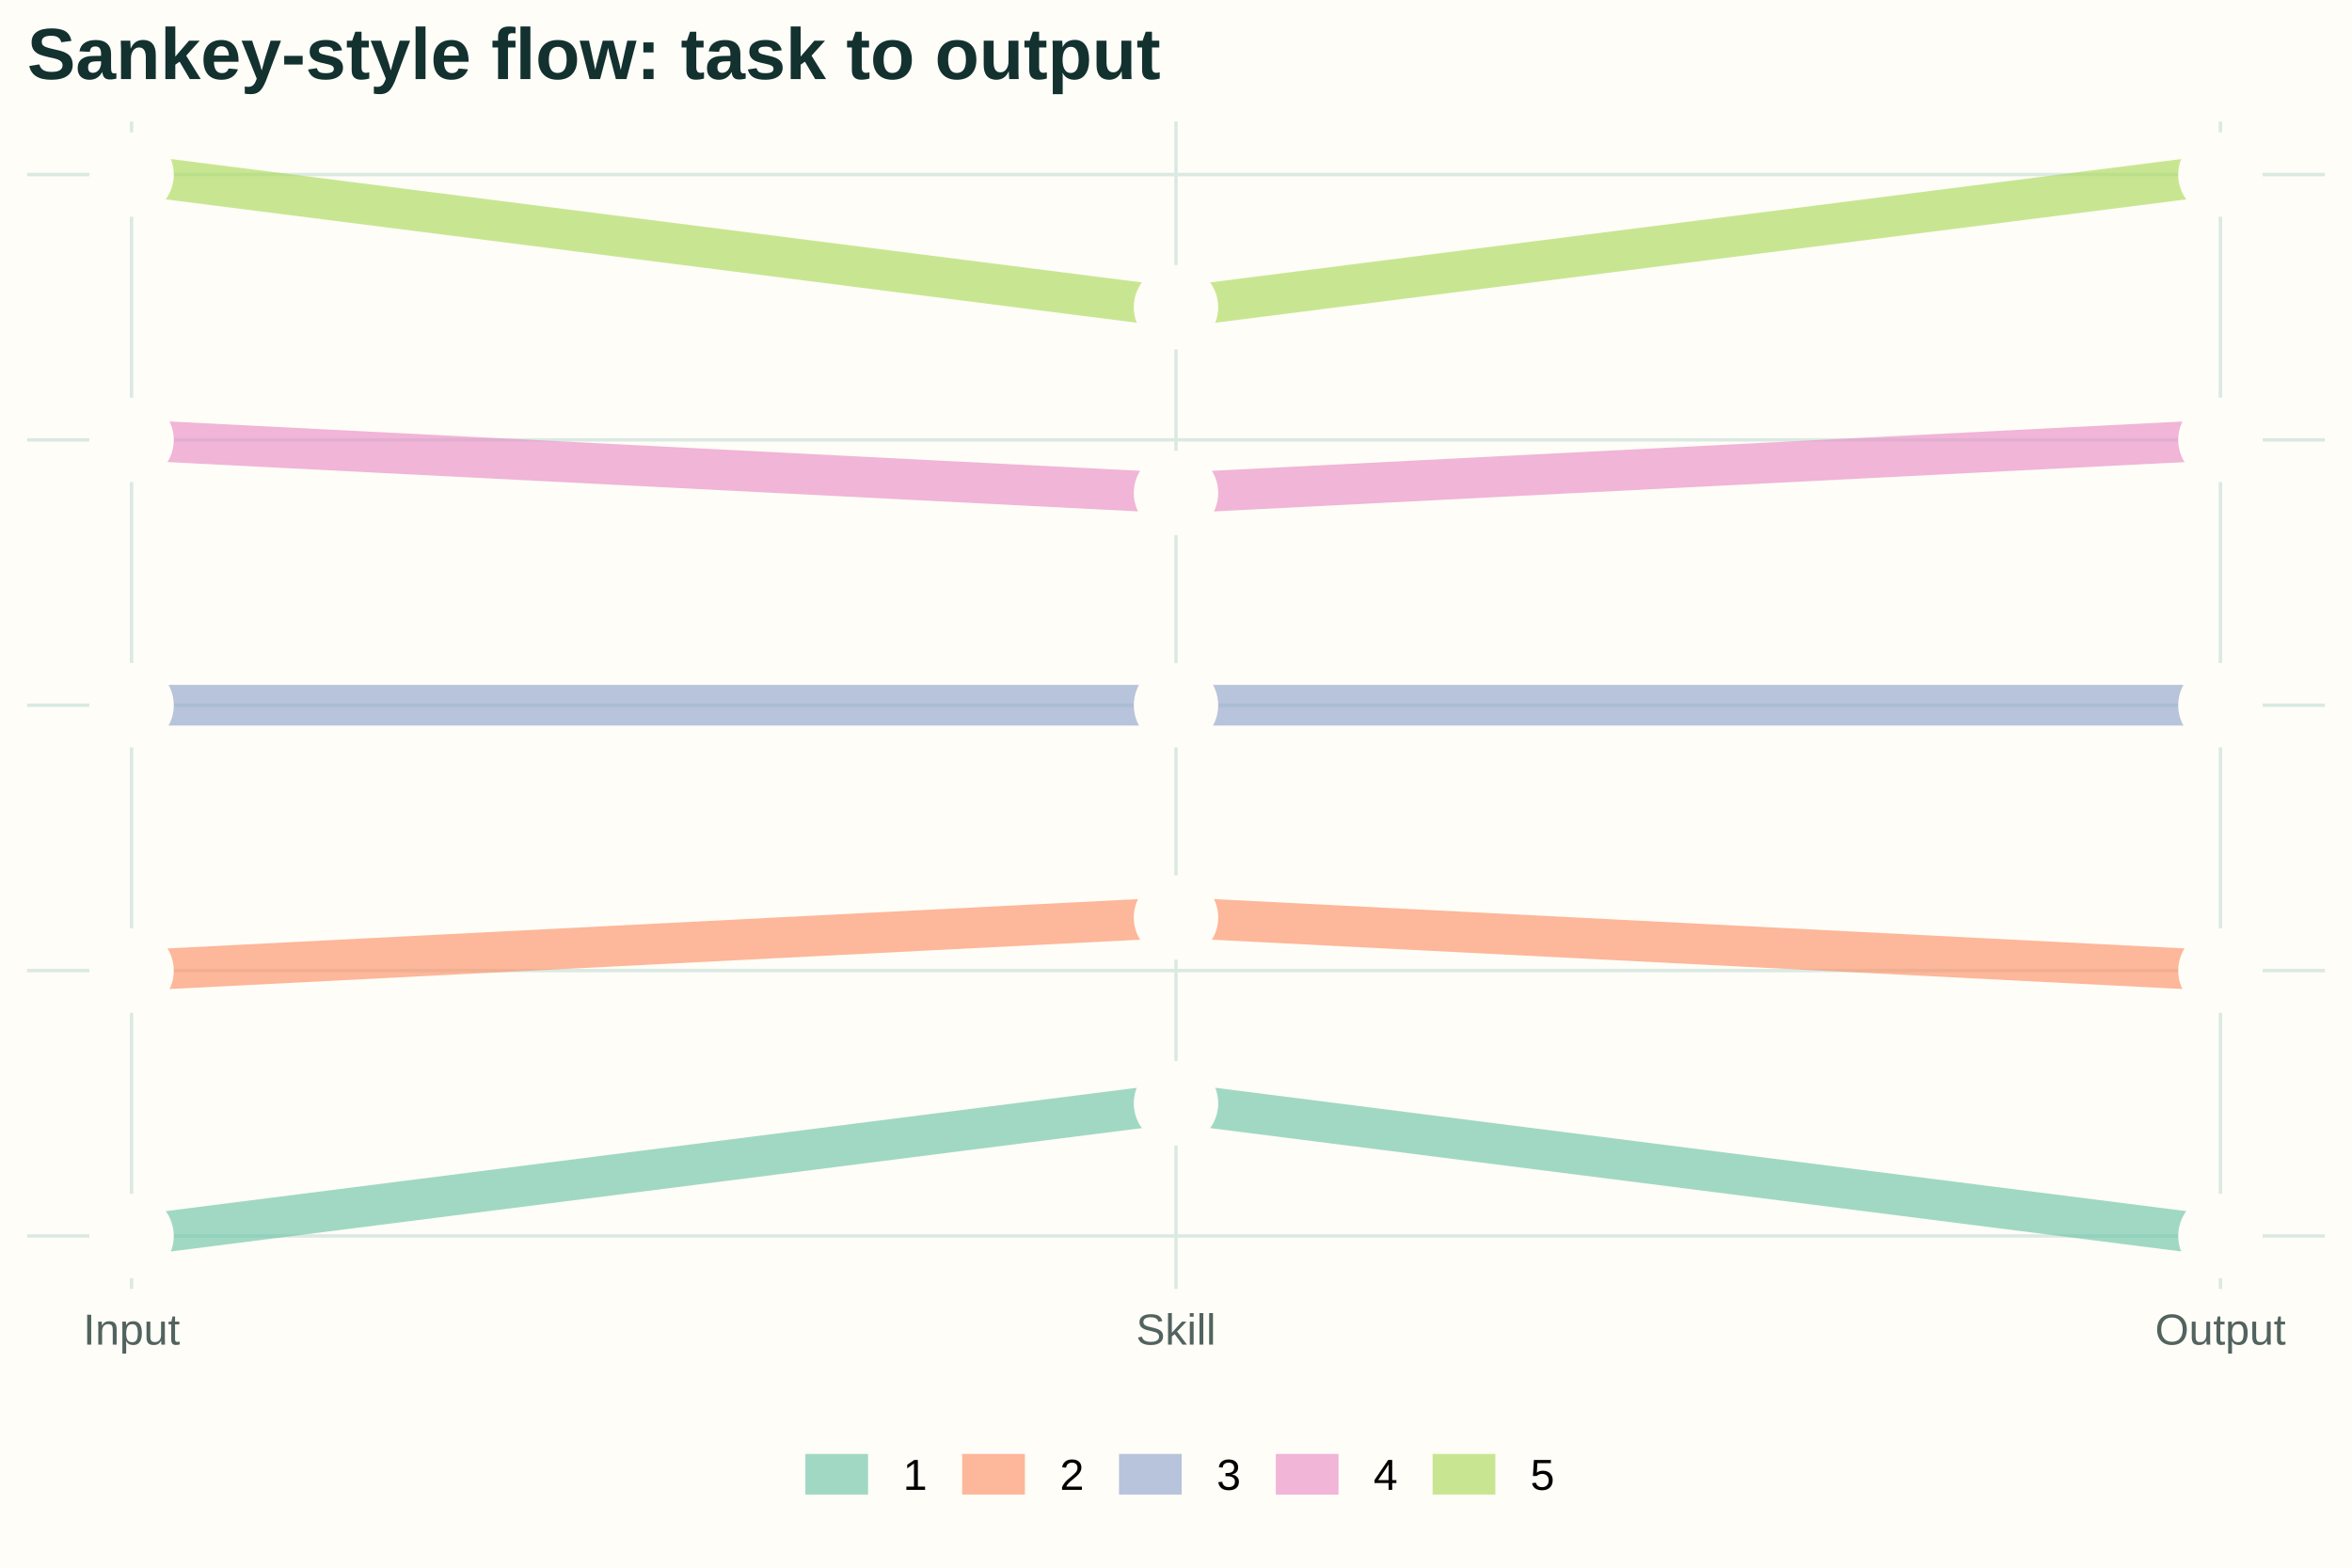
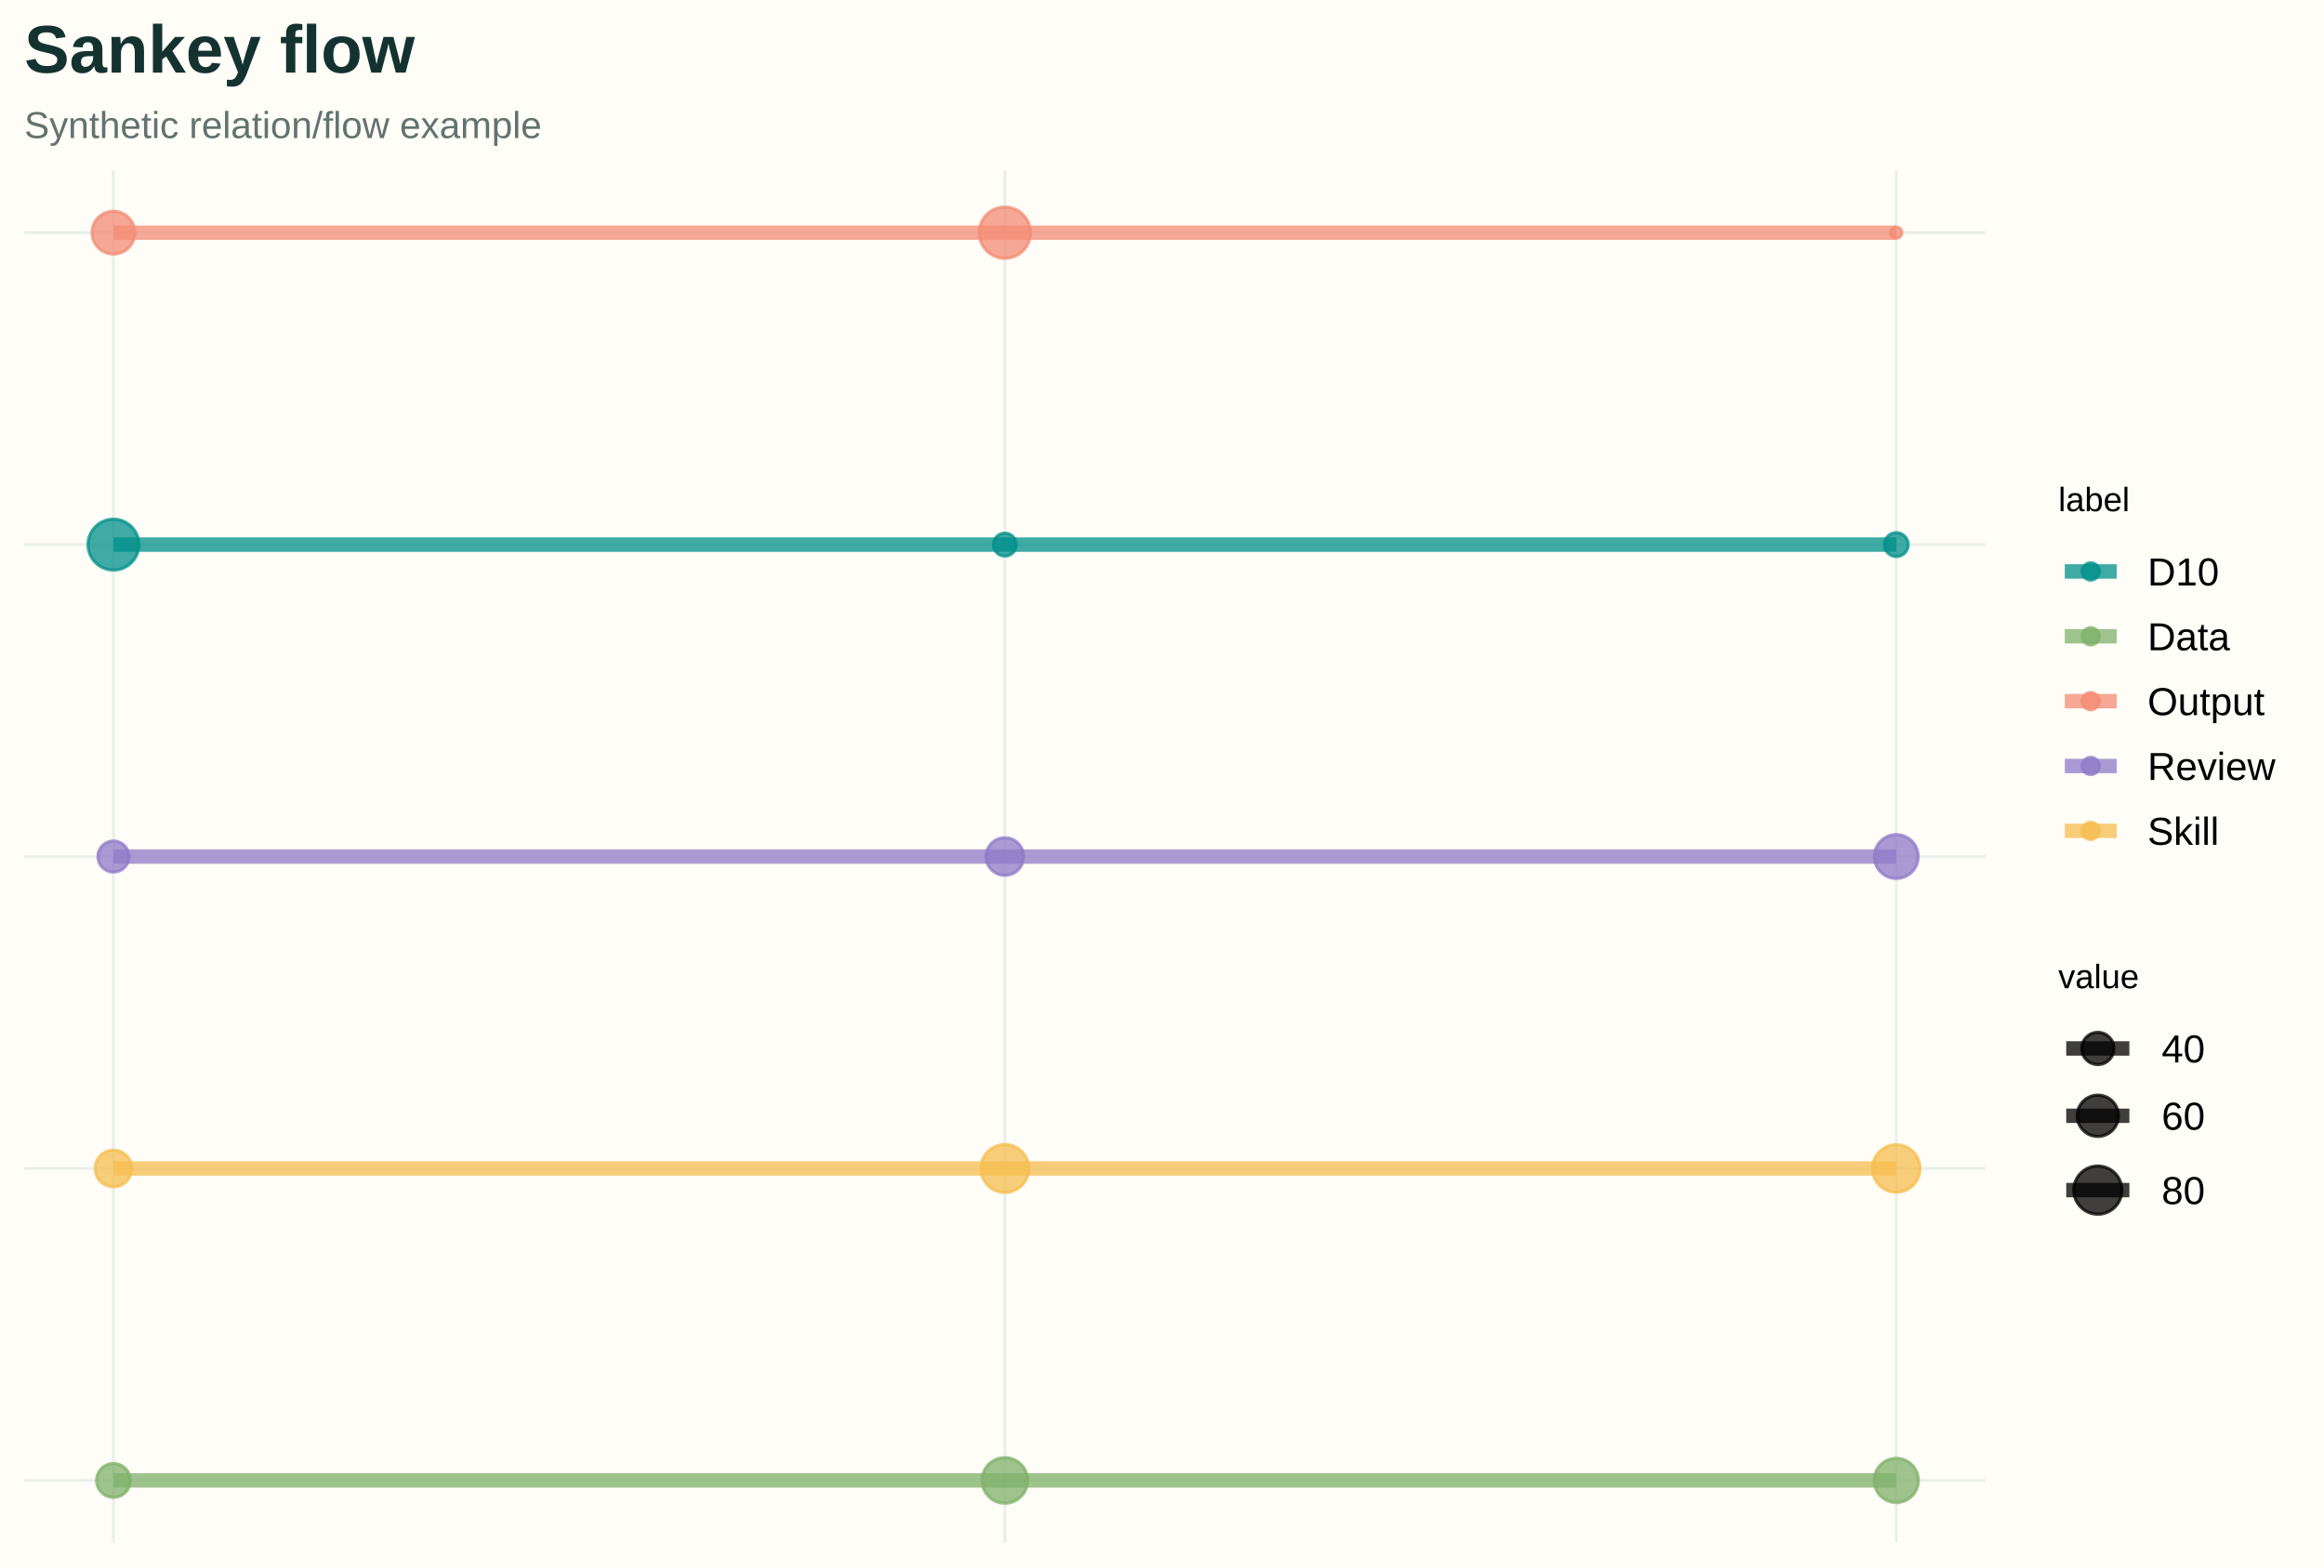
- <svg xmlns="http://www.w3.org/2000/svg" width="518.40pt" height="345.60pt" viewBox="0 0 518.40 345.60">
+ <svg xmlns="http://www.w3.org/2000/svg" width="619.20pt" height="417.60pt" viewBox="0 0 619.20 417.60">
  <g class="svglite">
    <defs>
      <style type="text/css">
    .svglite line, .svglite polyline, .svglite polygon, .svglite path, .svglite rect, .svglite circle {
      fill: none;
      stroke: #000000;
      stroke-linecap: round;
      stroke-linejoin: round;
      stroke-miterlimit: 10.00;
    }
    .svglite text {
      white-space: pre;
    }
    .svglite g.glyphgroup path {
      fill: inherit;
      stroke: none;
    }
  </style>
    </defs>
    <rect width="100%" height="100%" style="stroke: none; fill: #FFFDF7;" />
    <defs>
-       <clipPath id="cpMC4wMHw1MTguNDB8MC4wMHwzNDUuNjA=">
-         <rect x="0.00" y="0.00" width="518.40" height="345.60" />
+       <clipPath id="cpMC4wMHw2MTkuMjB8MC4wMHw0MTcuNjA=">
+         <rect x="0.00" y="0.00" width="619.20" height="417.60" />
      </clipPath>
    </defs>
-     <g clip-path="url(#cpMC4wMHw1MTguNDB8MC4wMHwzNDUuNjA=)">
-       <rect x="0.00" y="0.00" width="518.40" height="345.60" style="stroke-width: 1.16; stroke: none; fill: #FFFDF7;" />
+     <g clip-path="url(#cpMC4wMHw2MTkuMjB8MC4wMHw0MTcuNjA=)">
+       <rect x="0.00" y="-0" width="619.20" height="417.60" style="stroke-width: 1.26; stroke: none; fill: #FFFDF7;" />
    </g>
    <defs>
-       <clipPath id="cpNS45OHw1MTIuNDJ8MjYuNzh8Mjg0LjE3">
-         <rect x="5.98" y="26.78" width="506.44" height="257.39" />
+       <clipPath id="cpNi40OHw1MjguOTl8NDUuMzh8NDExLjEy">
+         <rect x="6.48" y="45.38" width="522.51" height="365.75" />
      </clipPath>
    </defs>
-     <g clip-path="url(#cpNS45OHw1MTIuNDJ8MjYuNzh8Mjg0LjE3)">
-       <rect x="5.98" y="26.78" width="506.44" height="257.39" style="stroke-width: 1.16; stroke: none; fill: #FFFDF7;" />
-       <polyline points="5.98,272.47 512.42,272.47 " style="stroke-width: 0.75; stroke: #DBE9E3; stroke-linecap: butt;" />
-       <polyline points="5.98,213.97 512.42,213.97 " style="stroke-width: 0.75; stroke: #DBE9E3; stroke-linecap: butt;" />
-       <polyline points="5.98,155.47 512.42,155.47 " style="stroke-width: 0.75; stroke: #DBE9E3; stroke-linecap: butt;" />
-       <polyline points="5.98,96.98 512.42,96.98 " style="stroke-width: 0.75; stroke: #DBE9E3; stroke-linecap: butt;" />
-       <polyline points="5.98,38.48 512.42,38.48 " style="stroke-width: 0.75; stroke: #DBE9E3; stroke-linecap: butt;" />
-       <polyline points="29.00,284.17 29.00,26.78 " style="stroke-width: 0.75; stroke: #DBE9E3; stroke-linecap: butt;" />
-       <polyline points="259.20,284.17 259.20,26.78 " style="stroke-width: 0.75; stroke: #DBE9E3; stroke-linecap: butt;" />
-       <polyline points="489.40,284.17 489.40,26.78 " style="stroke-width: 0.75; stroke: #DBE9E3; stroke-linecap: butt;" />
-       <polyline points="29.00,272.47 259.20,243.22 489.40,272.47 " style="stroke-width: 8.96; stroke: #66C2A5; stroke-opacity: 0.62; stroke-linecap: butt;" />
-       <polyline points="29.00,213.97 259.20,202.27 489.40,213.97 " style="stroke-width: 8.96; stroke: #FC8D62; stroke-opacity: 0.62; stroke-linecap: butt;" />
-       <polyline points="29.00,155.47 259.20,155.47 489.40,155.47 " style="stroke-width: 8.96; stroke: #8DA0CB; stroke-opacity: 0.62; stroke-linecap: butt;" />
-       <polyline points="29.00,96.98 259.20,108.68 489.40,96.98 " style="stroke-width: 8.96; stroke: #E78AC3; stroke-opacity: 0.62; stroke-linecap: butt;" />
-       <polyline points="29.00,38.48 259.20,67.73 489.40,38.48 " style="stroke-width: 8.96; stroke: #A6D854; stroke-opacity: 0.62; stroke-linecap: butt;" />
-       <circle cx="29.00" cy="272.47" r="8.92" style="stroke-width: 0.77; stroke: #FFFDF7; fill: #FFFDF7;" />
-       <circle cx="29.00" cy="213.97" r="8.92" style="stroke-width: 0.77; stroke: #FFFDF7; fill: #FFFDF7;" />
-       <circle cx="29.00" cy="155.47" r="8.92" style="stroke-width: 0.77; stroke: #FFFDF7; fill: #FFFDF7;" />
-       <circle cx="29.00" cy="96.98" r="8.92" style="stroke-width: 0.77; stroke: #FFFDF7; fill: #FFFDF7;" />
-       <circle cx="29.00" cy="38.48" r="8.92" style="stroke-width: 0.77; stroke: #FFFDF7; fill: #FFFDF7;" />
-       <circle cx="259.20" cy="243.22" r="8.92" style="stroke-width: 0.77; stroke: #FFFDF7; fill: #FFFDF7;" />
-       <circle cx="259.20" cy="202.27" r="8.92" style="stroke-width: 0.77; stroke: #FFFDF7; fill: #FFFDF7;" />
-       <circle cx="259.20" cy="155.47" r="8.92" style="stroke-width: 0.77; stroke: #FFFDF7; fill: #FFFDF7;" />
-       <circle cx="259.20" cy="108.68" r="8.92" style="stroke-width: 0.77; stroke: #FFFDF7; fill: #FFFDF7;" />
-       <circle cx="259.20" cy="67.73" r="8.92" style="stroke-width: 0.77; stroke: #FFFDF7; fill: #FFFDF7;" />
-       <circle cx="489.40" cy="272.47" r="8.92" style="stroke-width: 0.77; stroke: #FFFDF7; fill: #FFFDF7;" />
-       <circle cx="489.40" cy="213.97" r="8.92" style="stroke-width: 0.77; stroke: #FFFDF7; fill: #FFFDF7;" />
-       <circle cx="489.40" cy="155.47" r="8.92" style="stroke-width: 0.77; stroke: #FFFDF7; fill: #FFFDF7;" />
-       <circle cx="489.40" cy="96.98" r="8.92" style="stroke-width: 0.77; stroke: #FFFDF7; fill: #FFFDF7;" />
-       <circle cx="489.40" cy="38.48" r="8.92" style="stroke-width: 0.77; stroke: #FFFDF7; fill: #FFFDF7;" />
+     <g clip-path="url(#cpNi40OHw1MjguOTl8NDUuMzh8NDExLjEy)">
+       <rect x="6.48" y="45.38" width="522.51" height="365.75" style="stroke-width: 1.26; stroke: none; fill: #FFFDF7;" />
+       <polyline points="6.48,394.50 528.99,394.50 " style="stroke-width: 0.75; stroke: #E8EFEB; stroke-linecap: butt;" />
+       <polyline points="6.48,311.37 528.99,311.37 " style="stroke-width: 0.75; stroke: #E8EFEB; stroke-linecap: butt;" />
+       <polyline points="6.48,228.25 528.99,228.25 " style="stroke-width: 0.75; stroke: #E8EFEB; stroke-linecap: butt;" />
+       <polyline points="6.48,145.13 528.99,145.13 " style="stroke-width: 0.75; stroke: #E8EFEB; stroke-linecap: butt;" />
+       <polyline points="6.48,62.00 528.99,62.00 " style="stroke-width: 0.75; stroke: #E8EFEB; stroke-linecap: butt;" />
+       <polyline points="30.23,411.12 30.23,45.38 " style="stroke-width: 0.75; stroke: #E8EFEB; stroke-linecap: butt;" />
+       <polyline points="267.73,411.12 267.73,45.38 " style="stroke-width: 0.75; stroke: #E8EFEB; stroke-linecap: butt;" />
+       <polyline points="505.24,411.12 505.24,45.38 " style="stroke-width: 0.75; stroke: #E8EFEB; stroke-linecap: butt;" />
+       <circle cx="30.23" cy="394.50" r="4.50" style="stroke-width: 0.84; stroke: #7FB069; stroke-opacity: 0.75; fill: #7FB069; fill-opacity: 0.75;" />
+       <circle cx="30.23" cy="311.37" r="4.88" style="stroke-width: 0.84; stroke: #F5BD4F; stroke-opacity: 0.75; fill: #F5BD4F; fill-opacity: 0.75;" />
+       <circle cx="30.23" cy="228.25" r="4.13" style="stroke-width: 0.84; stroke: #8D79C6; stroke-opacity: 0.75; fill: #8D79C6; fill-opacity: 0.75;" />
+       <circle cx="30.23" cy="145.13" r="6.78" style="stroke-width: 0.84; stroke: #008F89; stroke-opacity: 0.75; fill: #008F89; fill-opacity: 0.75;" />
+       <circle cx="30.23" cy="62.00" r="5.70" style="stroke-width: 0.84; stroke: #F28B74; stroke-opacity: 0.75; fill: #F28B74; fill-opacity: 0.75;" />
+       <circle cx="267.73" cy="394.50" r="6.07" style="stroke-width: 0.84; stroke: #7FB069; stroke-opacity: 0.75; fill: #7FB069; fill-opacity: 0.75;" />
+       <circle cx="267.73" cy="311.37" r="6.38" style="stroke-width: 0.84; stroke: #F5BD4F; stroke-opacity: 0.75; fill: #F5BD4F; fill-opacity: 0.75;" />
+       <circle cx="267.73" cy="228.25" r="5.00" style="stroke-width: 0.84; stroke: #8D79C6; stroke-opacity: 0.75; fill: #8D79C6; fill-opacity: 0.75;" />
+       <circle cx="267.73" cy="145.13" r="3.06" style="stroke-width: 0.84; stroke: #008F89; stroke-opacity: 0.75; fill: #008F89; fill-opacity: 0.75;" />
+       <circle cx="267.73" cy="62.00" r="6.82" style="stroke-width: 0.84; stroke: #F28B74; stroke-opacity: 0.75; fill: #F28B74; fill-opacity: 0.75;" />
+       <circle cx="505.24" cy="394.50" r="5.89" style="stroke-width: 0.84; stroke: #7FB069; stroke-opacity: 0.75; fill: #7FB069; fill-opacity: 0.75;" />
+       <circle cx="505.24" cy="311.37" r="6.33" style="stroke-width: 0.84; stroke: #F5BD4F; stroke-opacity: 0.75; fill: #F5BD4F; fill-opacity: 0.75;" />
+       <circle cx="505.24" cy="228.25" r="5.84" style="stroke-width: 0.84; stroke: #8D79C6; stroke-opacity: 0.75; fill: #8D79C6; fill-opacity: 0.75;" />
+       <circle cx="505.24" cy="145.13" r="3.18" style="stroke-width: 0.84; stroke: #008F89; stroke-opacity: 0.75; fill: #008F89; fill-opacity: 0.75;" />
+       <circle cx="505.24" cy="62.00" r="1.49" style="stroke-width: 0.84; stroke: #F28B74; stroke-opacity: 0.75; fill: #F28B74; fill-opacity: 0.75;" />
+       <polyline points="30.23,145.13 267.73,145.13 505.24,145.13 " style="stroke-width: 3.84; stroke: #008F89; stroke-opacity: 0.75; stroke-linecap: butt;" />
+       <polyline points="30.23,394.50 267.73,394.50 505.24,394.50 " style="stroke-width: 3.84; stroke: #7FB069; stroke-opacity: 0.75; stroke-linecap: butt;" />
+       <polyline points="30.23,62.00 267.73,62.00 505.24,62.00 " style="stroke-width: 3.84; stroke: #F28B74; stroke-opacity: 0.75; stroke-linecap: butt;" />
+       <polyline points="30.23,228.25 267.73,228.25 505.24,228.25 " style="stroke-width: 3.84; stroke: #8D79C6; stroke-opacity: 0.75; stroke-linecap: butt;" />
+       <polyline points="30.23,311.37 267.73,311.37 505.24,311.37 " style="stroke-width: 3.84; stroke: #F5BD4F; stroke-opacity: 0.75; stroke-linecap: butt;" />
    </g>
-     <g clip-path="url(#cpMC4wMHw1MTguNDB8MC4wMHwzNDUuNjA=)">
-       <text x="29.00" y="296.42" text-anchor="middle" style="font-size: 9.60px;fill: #52635F; font-family: &quot;Arial&quot;;" textLength="21.33px" lengthAdjust="spacingAndGlyphs">Input</text>
-       <text x="259.20" y="296.42" text-anchor="middle" style="font-size: 9.60px;fill: #52635F; font-family: &quot;Arial&quot;;" textLength="17.58px" lengthAdjust="spacingAndGlyphs">Skill</text>
-       <text x="489.40" y="296.42" text-anchor="middle" style="font-size: 9.60px;fill: #52635F; font-family: &quot;Arial&quot;;" textLength="28.80px" lengthAdjust="spacingAndGlyphs">Output</text>
-       <line x1="177.51" y1="325.00" x2="191.33" y2="325.00" style="stroke-width: 8.96; stroke: #66C2A5; stroke-opacity: 0.62; stroke-linecap: butt;" />
-       <line x1="212.07" y1="325.00" x2="225.90" y2="325.00" style="stroke-width: 8.96; stroke: #FC8D62; stroke-opacity: 0.62; stroke-linecap: butt;" />
-       <line x1="246.64" y1="325.00" x2="260.46" y2="325.00" style="stroke-width: 8.96; stroke: #8DA0CB; stroke-opacity: 0.62; stroke-linecap: butt;" />
-       <line x1="281.20" y1="325.00" x2="295.02" y2="325.00" style="stroke-width: 8.96; stroke: #E78AC3; stroke-opacity: 0.62; stroke-linecap: butt;" />
-       <line x1="315.76" y1="325.00" x2="329.59" y2="325.00" style="stroke-width: 8.96; stroke: #A6D854; stroke-opacity: 0.62; stroke-linecap: butt;" />
-       <text x="199.04" y="328.44" style="font-size: 9.60px; font-family: &quot;Arial&quot;;" textLength="5.33px" lengthAdjust="spacingAndGlyphs">1</text>
-       <text x="233.60" y="328.44" style="font-size: 9.60px; font-family: &quot;Arial&quot;;" textLength="5.33px" lengthAdjust="spacingAndGlyphs">2</text>
-       <text x="268.16" y="328.44" style="font-size: 9.60px; font-family: &quot;Arial&quot;;" textLength="5.33px" lengthAdjust="spacingAndGlyphs">3</text>
-       <text x="302.73" y="328.44" style="font-size: 9.60px; font-family: &quot;Arial&quot;;" textLength="5.33px" lengthAdjust="spacingAndGlyphs">4</text>
-       <text x="337.29" y="328.44" style="font-size: 9.60px; font-family: &quot;Arial&quot;;" textLength="5.33px" lengthAdjust="spacingAndGlyphs">5</text>
-       <text x="5.98" y="17.43" style="font-size: 16.00px; font-weight: bold;fill: #12312F; font-family: &quot;Arial&quot;;" textLength="250.00px" lengthAdjust="spacingAndGlyphs">Sankey-style flow: task to output</text>
+     <g clip-path="url(#cpMC4wMHw2MTkuMjB8MC4wMHw0MTcuNjA=)">
+       <text x="548.41" y="136.22" style="font-size: 9.00px; font-family: &quot;Arial&quot;;" textLength="19.00px" lengthAdjust="spacingAndGlyphs">label</text>
+       <circle cx="557.05" cy="152.28" r="2.31" style="stroke-width: 0.84; stroke: #008F89; stroke-opacity: 0.75; fill: #008F89; fill-opacity: 0.75;" />
+       <line x1="550.14" y1="152.28" x2="563.97" y2="152.28" style="stroke-width: 3.84; stroke: #008F89; stroke-opacity: 0.75; stroke-linecap: butt;" />
+       <circle cx="557.05" cy="169.56" r="2.31" style="stroke-width: 0.84; stroke: #7FB069; stroke-opacity: 0.75; fill: #7FB069; fill-opacity: 0.75;" />
+       <line x1="550.14" y1="169.56" x2="563.97" y2="169.56" style="stroke-width: 3.84; stroke: #7FB069; stroke-opacity: 0.75; stroke-linecap: butt;" />
+       <circle cx="557.05" cy="186.84" r="2.31" style="stroke-width: 0.84; stroke: #F28B74; stroke-opacity: 0.75; fill: #F28B74; fill-opacity: 0.75;" />
+       <line x1="550.14" y1="186.84" x2="563.97" y2="186.84" style="stroke-width: 3.84; stroke: #F28B74; stroke-opacity: 0.75; stroke-linecap: butt;" />
+       <circle cx="557.05" cy="204.12" r="2.31" style="stroke-width: 0.84; stroke: #8D79C6; stroke-opacity: 0.75; fill: #8D79C6; fill-opacity: 0.75;" />
+       <line x1="550.14" y1="204.12" x2="563.97" y2="204.12" style="stroke-width: 3.84; stroke: #8D79C6; stroke-opacity: 0.75; stroke-linecap: butt;" />
+       <circle cx="557.05" cy="221.40" r="2.31" style="stroke-width: 0.84; stroke: #F5BD4F; stroke-opacity: 0.75; fill: #F5BD4F; fill-opacity: 0.75;" />
+       <line x1="550.14" y1="221.40" x2="563.97" y2="221.40" style="stroke-width: 3.84; stroke: #F5BD4F; stroke-opacity: 0.75; stroke-linecap: butt;" />
+       <text x="572.17" y="156.00" style="font-size: 10.40px; font-family: &quot;Arial&quot;;" textLength="19.06px" lengthAdjust="spacingAndGlyphs">D10</text>
+       <text x="572.17" y="173.28" style="font-size: 10.40px; font-family: &quot;Arial&quot;;" textLength="21.95px" lengthAdjust="spacingAndGlyphs">Data</text>
+       <text x="572.17" y="190.56" style="font-size: 10.40px; font-family: &quot;Arial&quot;;" textLength="31.20px" lengthAdjust="spacingAndGlyphs">Output</text>
+       <text x="572.17" y="207.84" style="font-size: 10.40px; font-family: &quot;Arial&quot;;" textLength="34.08px" lengthAdjust="spacingAndGlyphs">Review</text>
+       <text x="572.17" y="225.12" style="font-size: 10.40px; font-family: &quot;Arial&quot;;" textLength="19.08px" lengthAdjust="spacingAndGlyphs">Skill</text>
+       <text x="548.41" y="263.33" style="font-size: 9.00px; font-family: &quot;Arial&quot;;" textLength="21.50px" lengthAdjust="spacingAndGlyphs">value</text>
+       <circle cx="558.94" cy="279.39" r="4.29" style="stroke-width: 0.84; stroke: #000000; stroke-opacity: 0.75; fill: #000000; fill-opacity: 0.75;" />
+       <line x1="550.52" y1="279.39" x2="567.35" y2="279.39" style="stroke-width: 3.84; stroke: #000000; stroke-opacity: 0.75; stroke-linecap: butt;" />
+       <circle cx="558.94" cy="297.33" r="5.50" style="stroke-width: 0.84; stroke: #000000; stroke-opacity: 0.75; fill: #000000; fill-opacity: 0.75;" />
+       <line x1="550.52" y1="297.33" x2="567.35" y2="297.33" style="stroke-width: 3.84; stroke: #000000; stroke-opacity: 0.75; stroke-linecap: butt;" />
+       <circle cx="558.94" cy="317.14" r="6.42" style="stroke-width: 0.84; stroke: #000000; stroke-opacity: 0.75; fill: #000000; fill-opacity: 0.75;" />
+       <line x1="550.52" y1="317.14" x2="567.35" y2="317.14" style="stroke-width: 3.84; stroke: #000000; stroke-opacity: 0.75; stroke-linecap: butt;" />
+       <text x="575.93" y="283.11" style="font-size: 10.40px; font-family: &quot;Arial&quot;;" textLength="11.56px" lengthAdjust="spacingAndGlyphs">40</text>
+       <text x="575.93" y="301.04" style="font-size: 10.40px; font-family: &quot;Arial&quot;;" textLength="11.56px" lengthAdjust="spacingAndGlyphs">60</text>
+       <text x="575.93" y="320.86" style="font-size: 10.40px; font-family: &quot;Arial&quot;;" textLength="11.56px" lengthAdjust="spacingAndGlyphs">80</text>
+       <text x="6.48" y="36.80" style="font-size: 10.00px;fill: #62736F; font-family: &quot;Arial&quot;;" textLength="137.86px" lengthAdjust="spacingAndGlyphs">Synthetic relation/flow example</text>
+       <text x="6.48" y="19.36" style="font-size: 18.00px; font-weight: bold;fill: #143330; font-family: &quot;Arial&quot;;" textLength="104.06px" lengthAdjust="spacingAndGlyphs">Sankey flow</text>
    </g>
  </g>
</svg>
